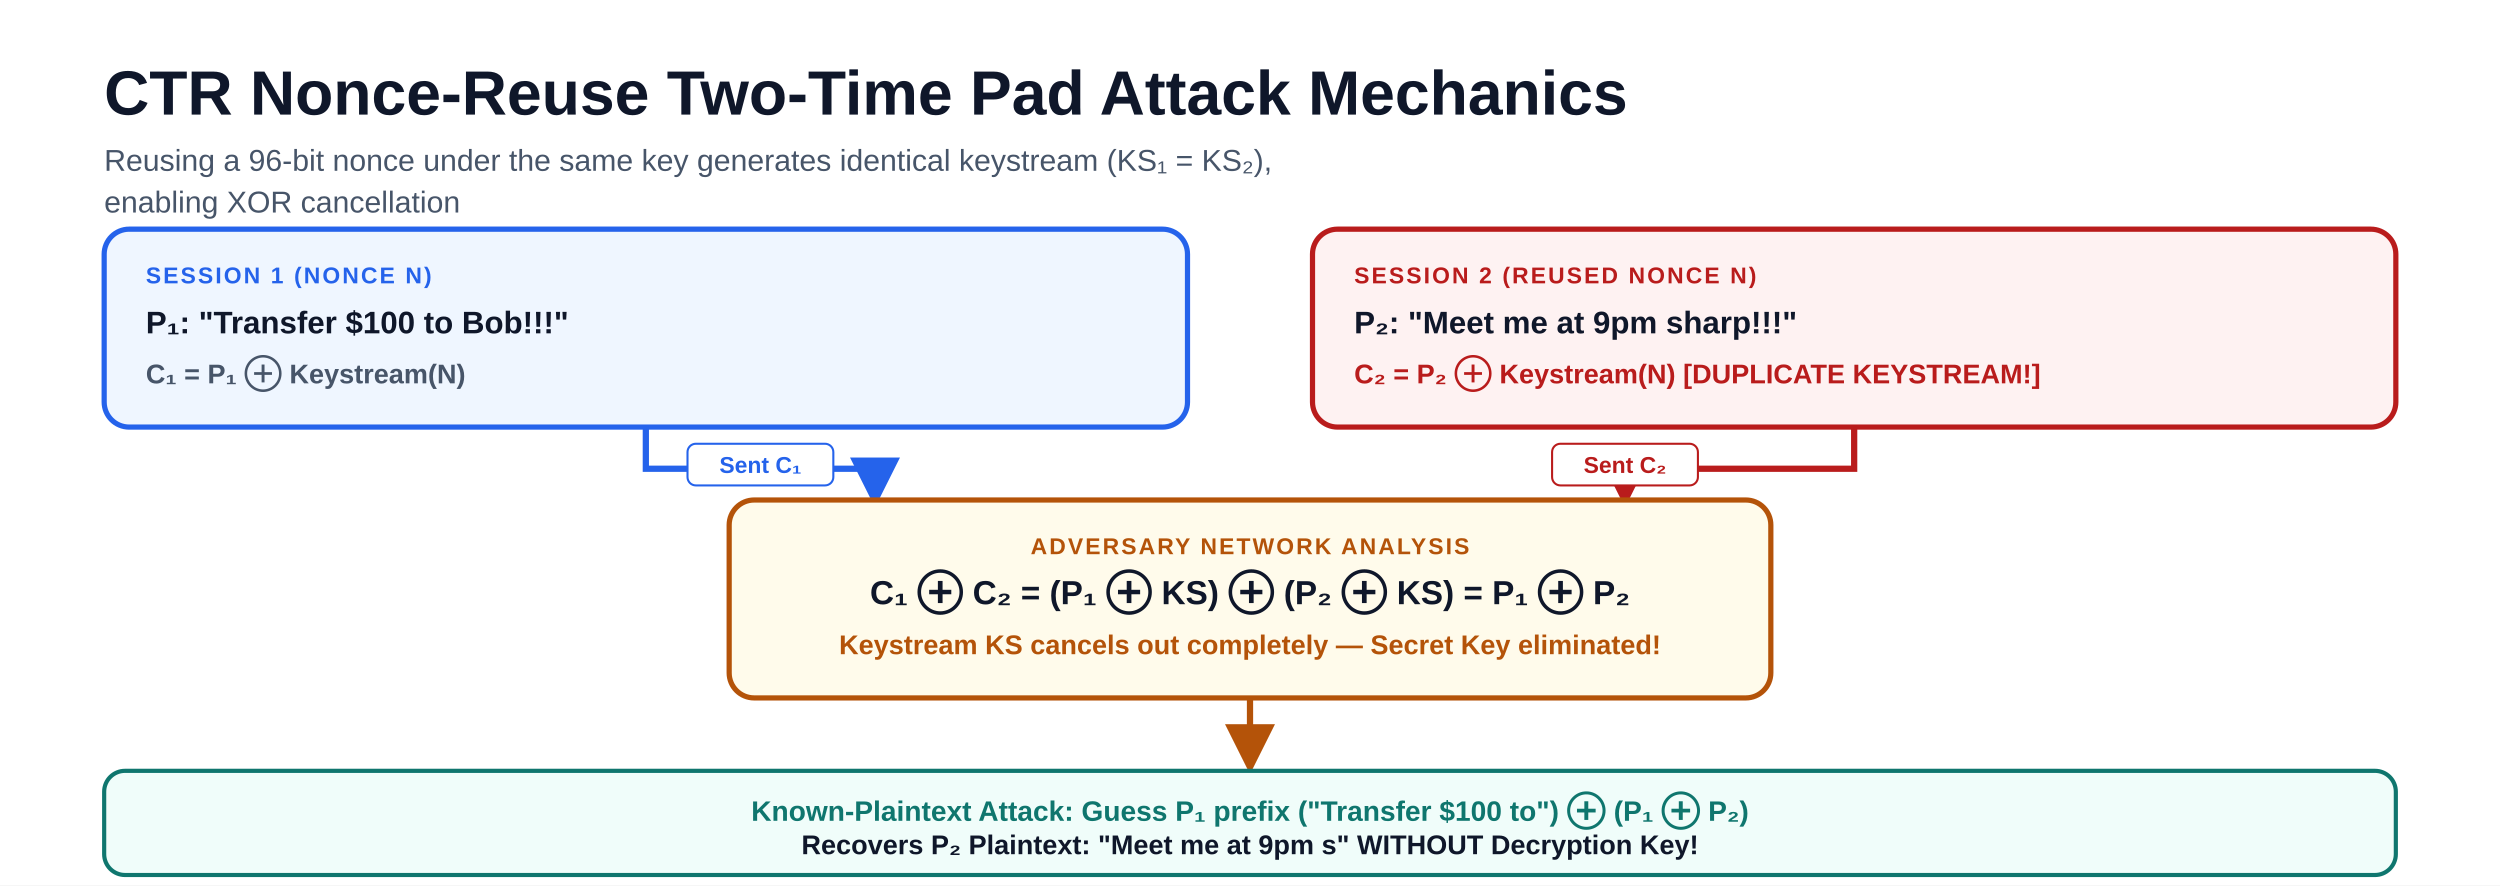
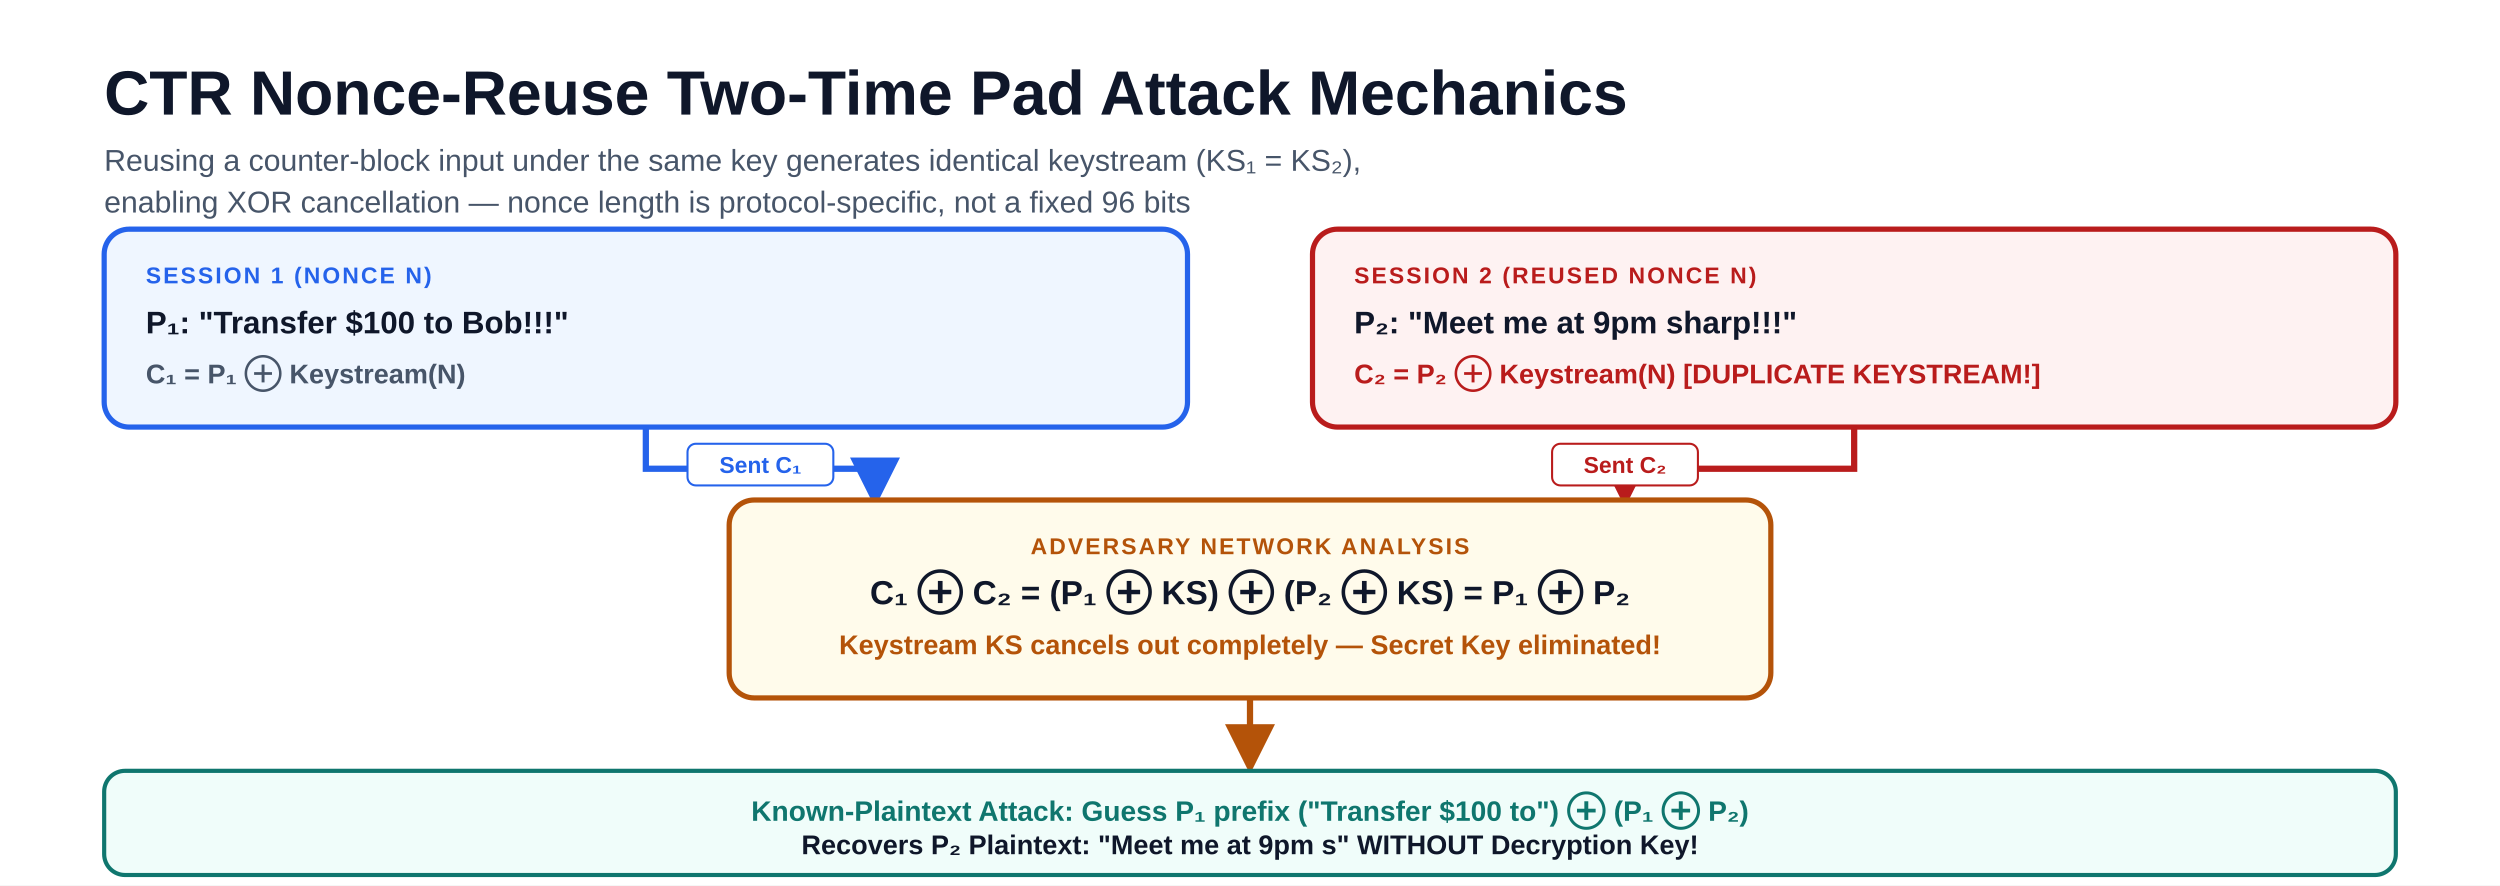
<svg xmlns="http://www.w3.org/2000/svg" viewBox="0 0 1200 425" font-family="-apple-system, BlinkMacSystemFont, 'Segoe UI', Arial, sans-serif" role="img" aria-labelledby="title description">
  <rect width="1200" height="425" fill="#ffffff" />
  <defs>
    <marker id="arrow" viewBox="0 0 10 10" refX="8.5" refY="5" markerWidth="8" markerHeight="8" orient="auto">
      <path d="M0 0 L10 5 L0 10Z" fill="#94a3b8" />
    </marker>
    <marker id="arrow-reverse" viewBox="0 0 10 10" refX="1.5" refY="5" markerWidth="8" markerHeight="8" orient="auto">
      <path d="M10 0 L0 5 L10 10Z" fill="#94a3b8" />
    </marker>
    <marker id="arrow-blue" viewBox="0 0 10 10" refX="8.5" refY="5" markerWidth="8" markerHeight="8" orient="auto">
      <path d="M0 0 L10 5 L0 10Z" fill="#2563eb" />
    </marker>
    <marker id="arrow-teal" viewBox="0 0 10 10" refX="8.5" refY="5" markerWidth="8" markerHeight="8" orient="auto">
      <path d="M0 0 L10 5 L0 10Z" fill="#0f766e" />
    </marker>
    <marker id="arrow-amber" viewBox="0 0 10 10" refX="8.5" refY="5" markerWidth="8" markerHeight="8" orient="auto">
      <path d="M0 0 L10 5 L0 10Z" fill="#b45309" />
    </marker>
    <marker id="arrow-violet" viewBox="0 0 10 10" refX="8.5" refY="5" markerWidth="8" markerHeight="8" orient="auto">
      <path d="M0 0 L10 5 L0 10Z" fill="#7c3aed" />
    </marker>
    <marker id="arrow-red" viewBox="0 0 10 10" refX="8.5" refY="5" markerWidth="8" markerHeight="8" orient="auto">
      <path d="M0 0 L10 5 L0 10Z" fill="#b91c1c" />
    </marker>
  </defs>
  <text x="50" y="55" font-size="30" font-weight="850" fill="#0f172a">CTR Nonce-Reuse Two-Time Pad Attack Mechanics</text>
-   <text x="50" y="82" font-size="14.5" fill="#475569">Reusing a 96-bit nonce under the same key generates identical keystream (KS₁ = KS₂),</text>
-   <text x="50" y="102" font-size="14.5" fill="#475569">enabling XOR cancellation</text>
+   <text x="50" y="82" font-size="14.5" fill="#475569">Reusing a counter-block input under the same key generates identical keystream (KS₁ = KS₂),</text>
+   <text x="50" y="102" font-size="14.5" fill="#475569">enabling XOR cancellation — nonce length is protocol-specific, not a fixed 96 bits</text>
  <g>
    <rect x="50" y="110" width="520" height="95" rx="12" fill="#eff6ff" stroke="#2563eb" stroke-width="2.5" />
    <text x="70" y="136" font-size="11" font-weight="900" letter-spacing="1" fill="#2563eb">SESSION 1 (NONCE N)</text>
    <text x="70" y="160" font-size="15" font-weight="800" fill="#0f172a">P₁: "Transfer $100 to Bob!!!"</text>
    <text x="70" y="184" font-size="13" font-weight="600" fill="#475569">C₁ = P₁ ⊕ Keystream(N)</text>
    <rect x="630" y="110" width="520" height="95" rx="12" fill="#fef2f2" stroke="#b91c1c" stroke-width="2.5" />
    <text x="650" y="136" font-size="11" font-weight="900" letter-spacing="1" fill="#b91c1c">SESSION 2 (REUSED NONCE N)</text>
    <text x="650" y="160" font-size="15" font-weight="800" fill="#0f172a">P₂: "Meet me at 9pm sharp!!!"</text>
    <text x="650" y="184" font-size="13" font-weight="600" fill="#b91c1c">C₂ = P₂ ⊕ Keystream(N)  [DUPLICATE KEYSTREAM!]</text>
    <path d="M 310 205 L 310 225 L 420 225 L 420 240" fill="none" stroke="#2563eb" stroke-width="3" marker-end="url(#arrow-blue)" />
    <rect x="330" y="213" width="70" height="20" rx="4" fill="#ffffff" stroke="#2563eb" stroke-width="1" />
    <text x="365" y="227" text-anchor="middle" font-size="11" font-weight="800" fill="#2563eb">Sent C₁</text>
    <path d="M 890 205 L 890 225 L 780 225 L 780 240" fill="none" stroke="#b91c1c" stroke-width="3" marker-end="url(#arrow-red)" />
    <rect x="745" y="213" width="70" height="20" rx="4" fill="#ffffff" stroke="#b91c1c" stroke-width="1" />
    <text x="780" y="227" text-anchor="middle" font-size="11" font-weight="800" fill="#b91c1c">Sent C₂</text>
    <rect x="350" y="240" width="500" height="95" rx="12" fill="#fffbeb" stroke="#b45309" stroke-width="2.5" />
    <text x="600" y="266" text-anchor="middle" font-size="11" font-weight="900" letter-spacing="1" fill="#b45309">ADVERSARY NETWORK ANALYSIS</text>
    <text x="600" y="290" text-anchor="middle" font-size="16" font-weight="800" fill="#0f172a">C₁ ⊕ C₂ = (P₁ ⊕ KS) ⊕ (P₂ ⊕ KS) = P₁ ⊕ P₂</text>
    <text x="600" y="314" text-anchor="middle" font-size="13" font-weight="700" fill="#b45309">Keystream KS cancels out completely — Secret Key eliminated!</text>
    <path d="M 600 335 L 600 368" fill="none" stroke="#b45309" stroke-width="3" marker-end="url(#arrow-amber)" />
    <rect x="50" y="370" width="1100" height="50" rx="10" fill="#f0fdfa" stroke="#0f766e" stroke-width="2" />
    <text x="600" y="394" text-anchor="middle" font-size="13.5" font-weight="800" fill="#0f766e">Known-Plaintext Attack: Guess P₁ prefix ("Transfer $100 to") ⊕ (P₁ ⊕ P₂)</text>
    <text x="600" y="410" text-anchor="middle" font-size="13" font-weight="700" fill="#0f172a">Recovers P₂ Plaintext: "Meet me at 9pm s" WITHOUT Decryption Key!</text>
  </g>
</svg>
